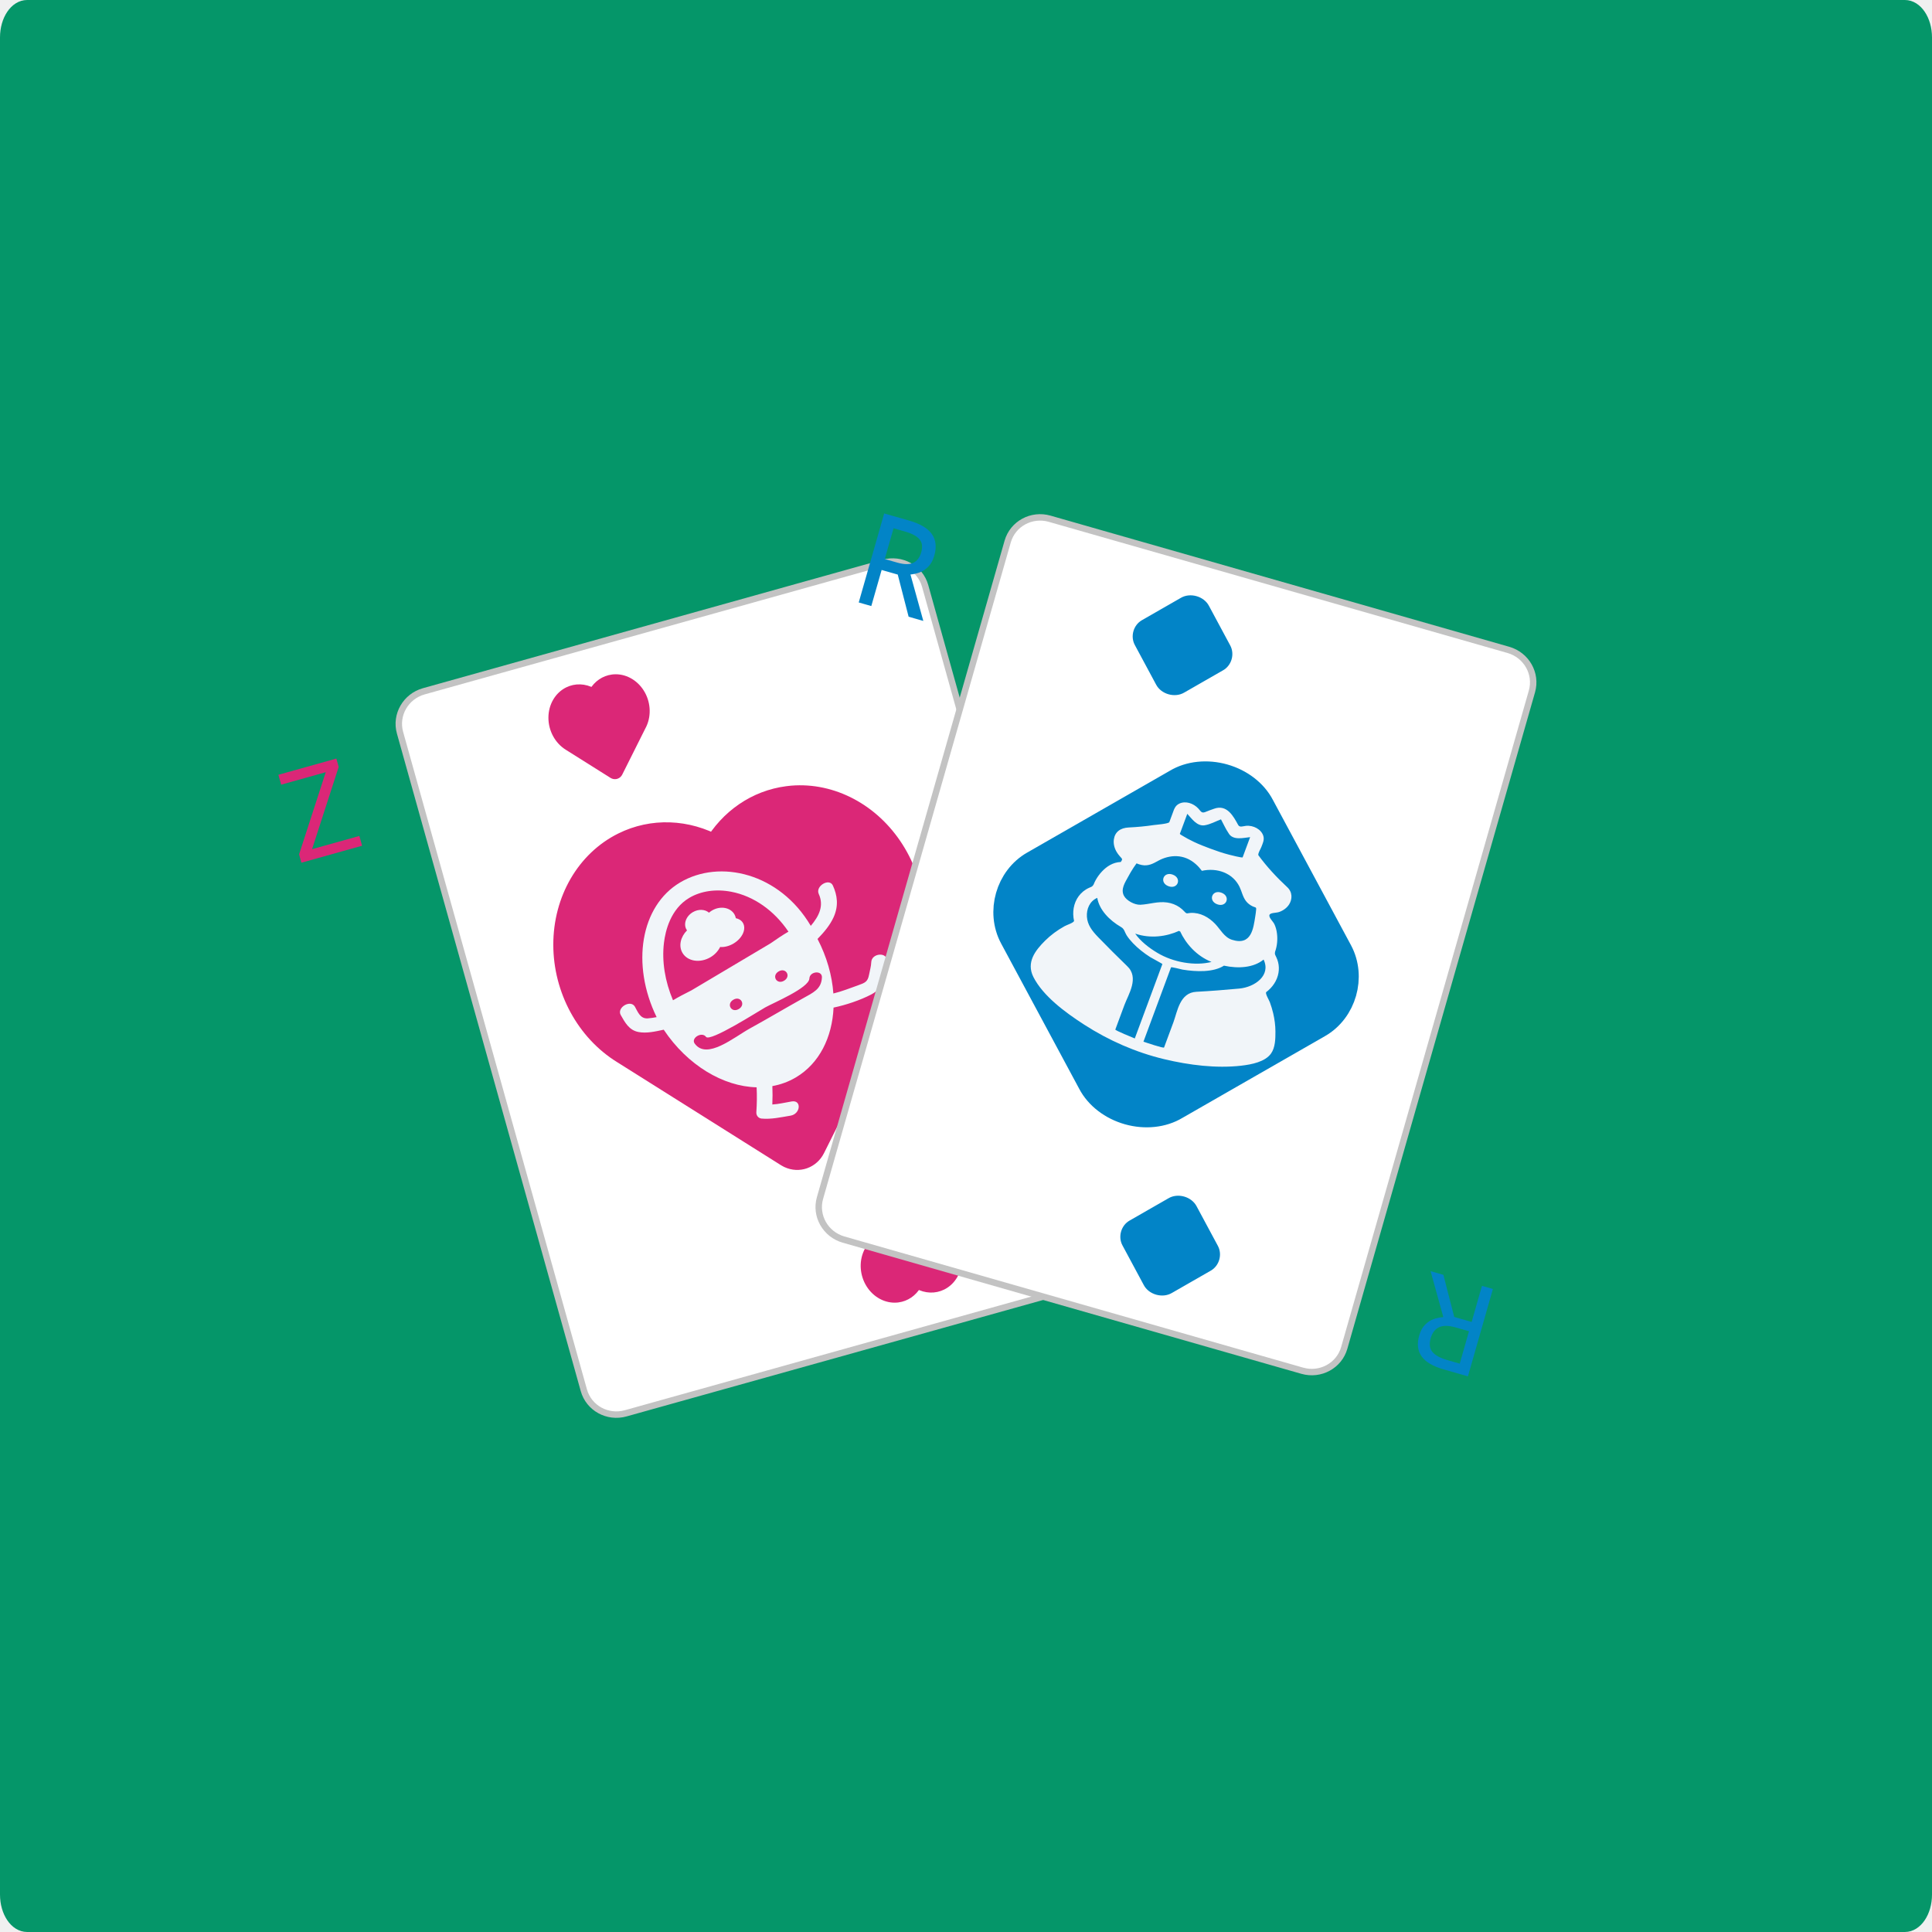
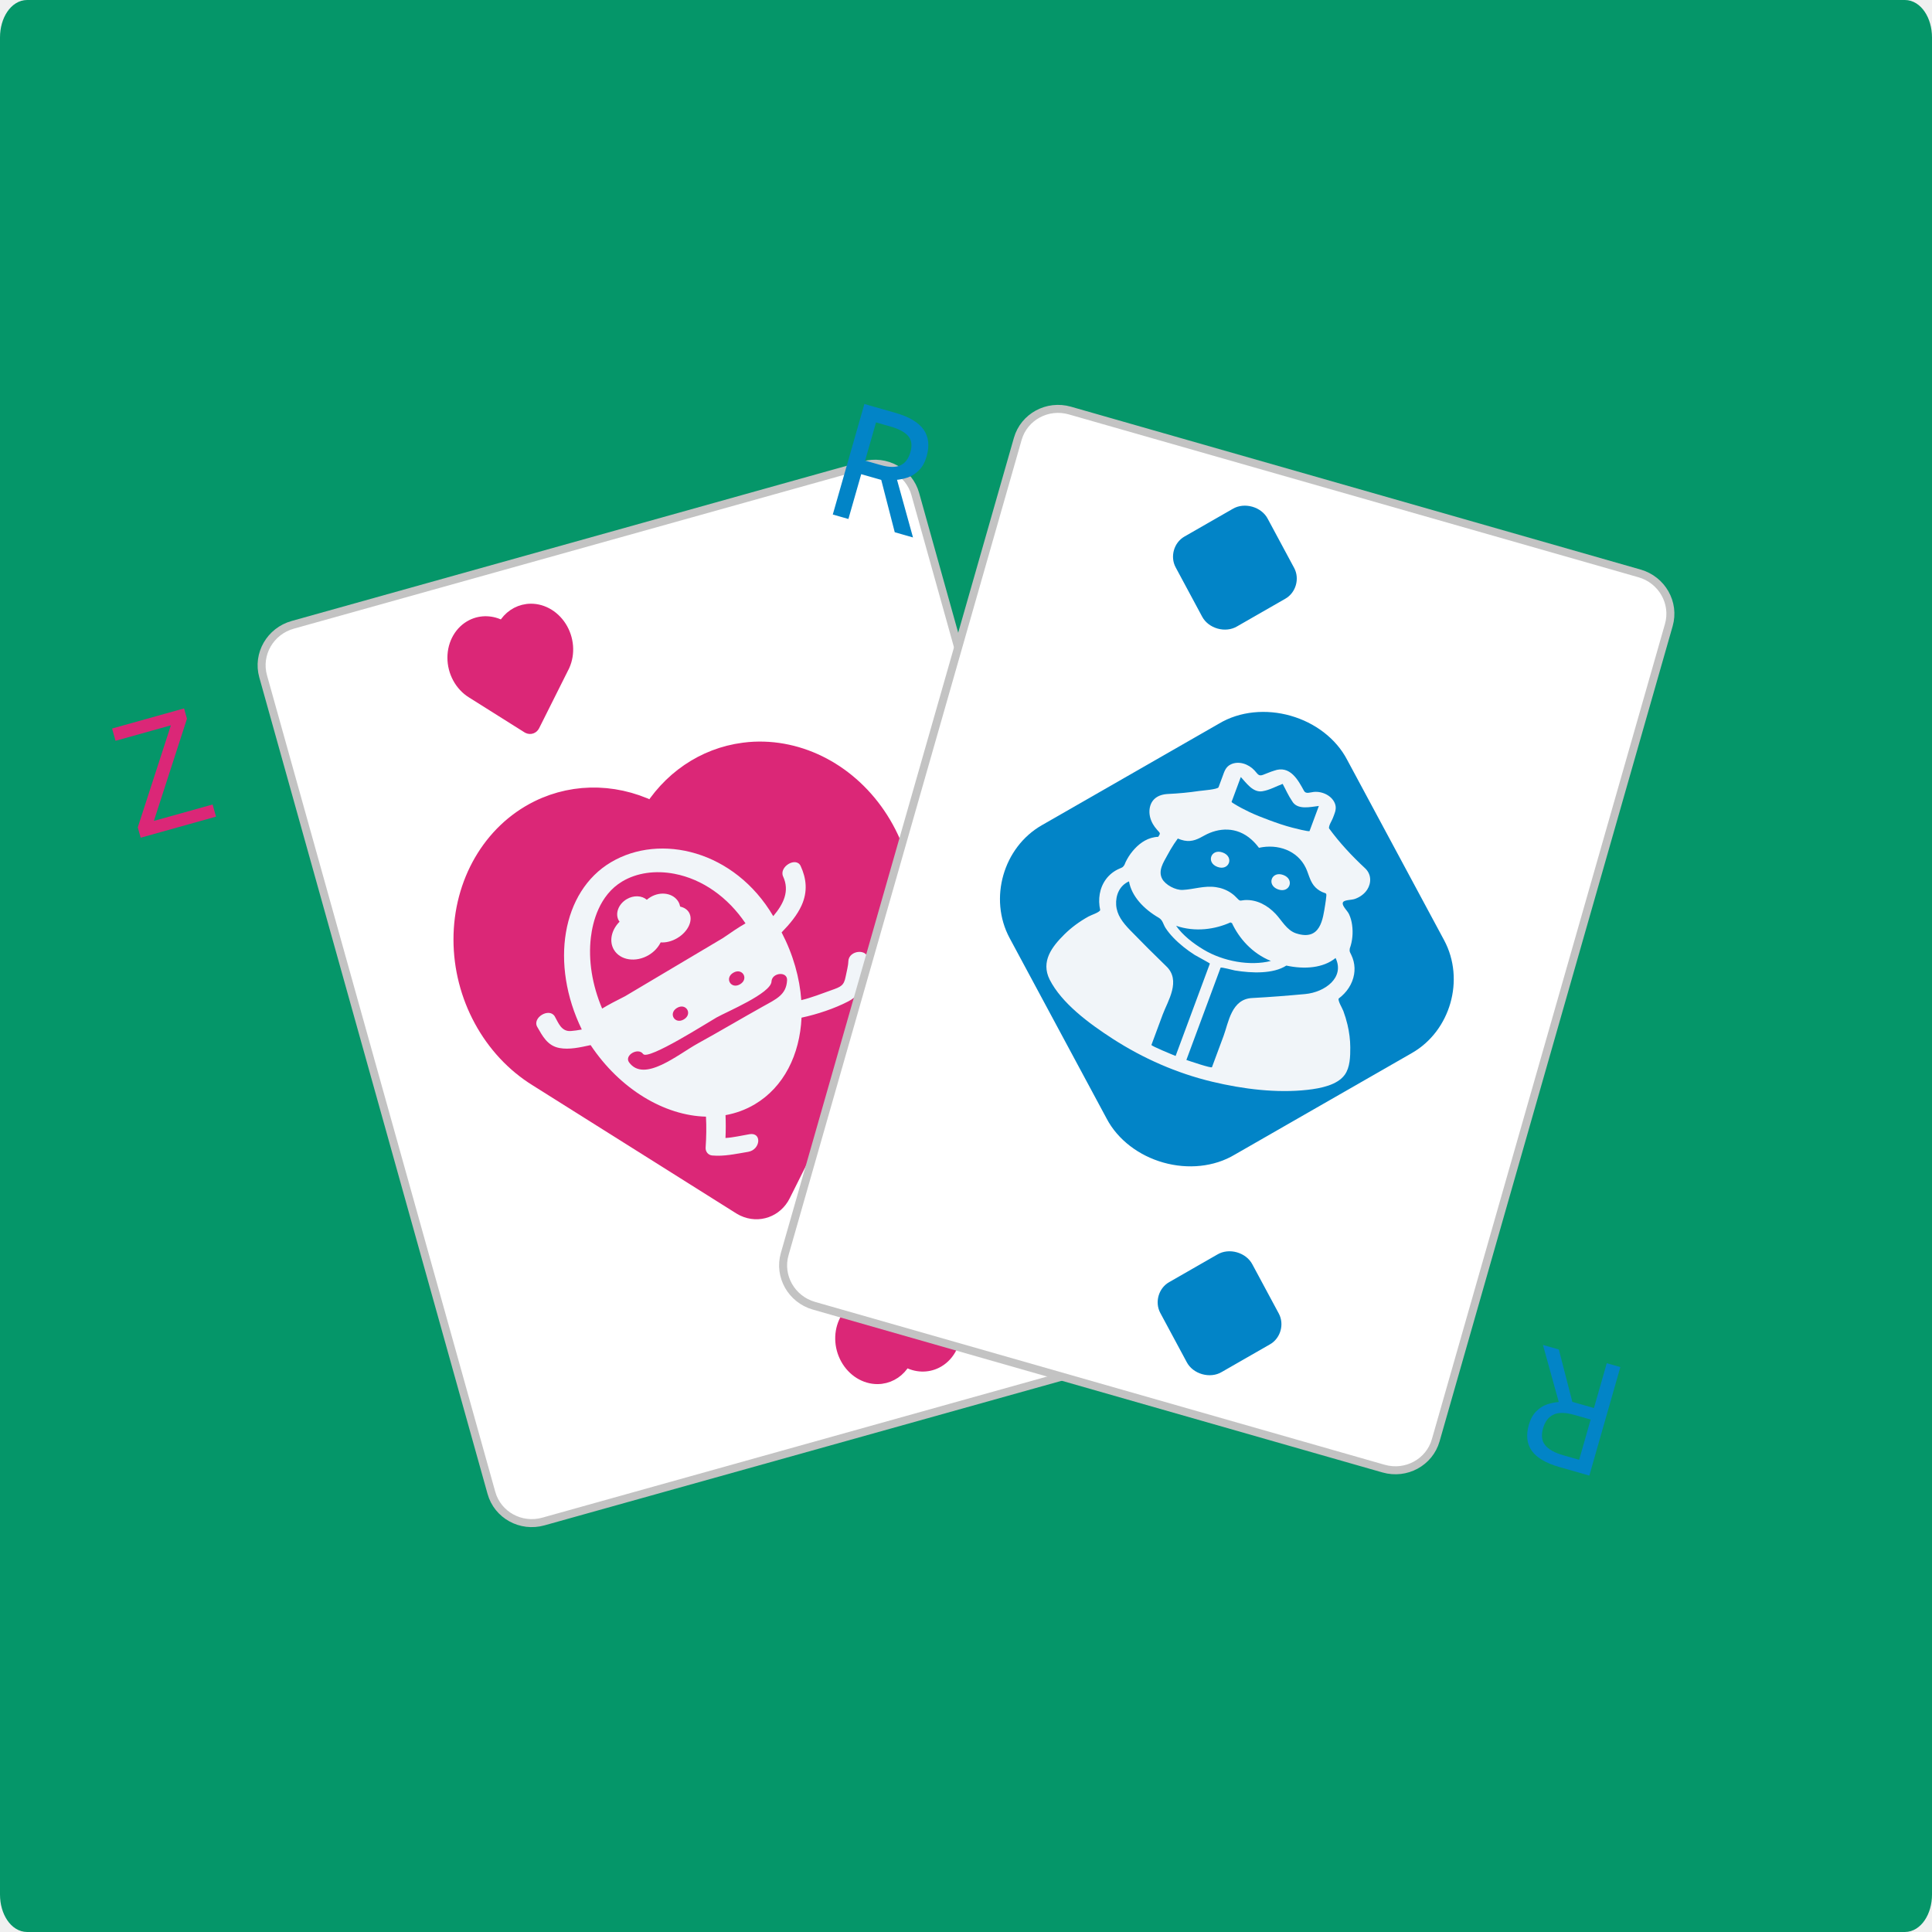
<svg xmlns="http://www.w3.org/2000/svg" width="300mm" height="300mm" viewBox="0 0 300 300" version="1.1" id="svg1" xml:space="preserve">
  <defs id="defs1" />
  <g id="g17" transform="translate(533.6662,-1250.694)">
    <rect style="fill:#059669;stroke:#059669;stroke-width:1.736;stroke-dasharray:none" id="rect15" width="298.264" height="298.263" x="-532.798" y="1251.562" rx="3.343" ry="4.945" />
-     <g id="g16" transform="translate(29.48045,-35.67924)">
+     <g id="g16" transform="matrix(1.241872,0,0,1.241872,129.4092,-383.0981)">
      <g id="g15" transform="rotate(-15.61898,3434.704,2807.757)" style="display:inline">
        <rect style="fill:#ffffff;stroke:#c3c3c3;stroke-width:1;stroke-dasharray:none;stroke-opacity:1" id="rect11" width="84.667" height="116.417" x="23.285" y="387.274" rx="5.292" ry="5.197" />
        <g id="g12" transform="translate(-0.04739859,-4.47163)">
          <path d="m 52.163,423.236 a 16.161,17.986 0 0 1 13.435,4.272 l 0.1,0.099 0.092,-0.09 a 16.161,17.986 0 0 1 12.749,-4.317 l 0.663,0.108 a 16.161,17.986 0 0 1 9.061,30.001 l -0.485,0.555 -0.129,0.123 -20.067,22.12 a 2.694,2.998 0 0 1 -3.537,0.246 l -0.253,-0.246 -20.183,-22.249 a 16.161,17.986 0 0 1 8.555,-30.622 z" stroke-width="0" fill="currentColor" id="path11" style="fill:#db2777;stroke:#db2777;stroke-width:4.265;stroke-linecap:round;stroke-linejoin:round" />
          <g id="g3" transform="matrix(0.1011024,-0.02729268,0.02232071,0.08268436,36.84322,437.0183)" style="fill:#f1f5f9">
            <g id="g2" style="fill:#f1f5f9">
              <path style="fill:#f1f5f9" d="m 200.935,144.672 c 7.551,0 14.42,-2.691 19.939,-7.015 5.007,4.324 11.965,7.015 19.671,7.015 15.257,0 27.629,-10.51 27.629,-23.475 0,-5.219 -2.073,-9.998 -5.471,-13.9 0.658,-2.365 1.13,-4.812 1.13,-7.397 0,-14.729 -11.534,-26.662 -25.759,-26.662 -1.861,0 -3.674,0.228 -5.43,0.618 -2.439,-9.071 -10.567,-15.778 -20.33,-15.778 -11.681,0 -21.151,9.559 -21.151,21.346 0,0.553 0.122,1.073 0.163,1.609 -13.25,4.129 -22.939,16.371 -22.939,31.011 0.009,18.029 14.576,32.628 32.548,32.628 z" id="path1-4" />
              <path style="fill:#f1f5f9" d="m 42.623,151.736 c -0.13,14.916 -1.146,31.084 9.827,42.886 9.128,9.819 21.614,14.656 33.847,19.687 3.292,77.579 32.896,143.673 74.75,175.845 -5.633,13.201 -12.128,25.995 -19.224,38.578 -2.577,4.568 -2.203,11.128 1.91,14.778 11.567,10.275 25.255,15.647 39.05,22.224 14.119,6.739 26.499,-14.282 12.307,-21.053 -8.974,-4.284 -18.598,-7.836 -27.028,-13.201 5.032,-9.38 9.714,-18.915 13.981,-28.637 11.648,5.316 23.939,8.226 36.668,8.226 40.35,0 76.466,-28.678 100.811,-73.881 17.875,7.462 39.602,13.201 57.875,14.461 23.825,1.642 35.628,-18.81 45.609,-37.96 7.259,-13.924 -13.786,-26.255 -21.053,-12.307 -3.154,6.048 -8.153,11.697 -12.128,17.233 -7.21,10.031 -11.193,9.185 -22.606,6.438 -12.29,-2.967 -25.312,-5.471 -37.253,-10.031 11.908,-29.068 19.452,-63.078 21.126,-99.681 13.298,-4.373 26.353,-9.909 36.936,-18.948 15.217,-13.006 21.378,-30.563 23.101,-50.064 1.382,-15.672 -23.02,-15.542 -24.386,0 -2.048,23.305 -16.298,34.774 -34.327,42.358 C 352.785,77.742 287.447,0 218.704,0 150.294,0 93.987,82.351 86.769,188.144 c -4.202,-1.886 -8.34,-3.877 -12.258,-6.292 -10.218,-6.316 -7.6,-19.996 -7.511,-30.116 0.147,-15.737 -24.239,-15.721 -24.377,0 z m 234.233,97.706 c -12.591,0 -12.591,-19.525 0,-19.525 12.583,0.008 12.583,19.525 0,19.525 z m -79.172,2.17 c -12.591,0 -12.591,-19.525 0,-19.525 12.583,0.008 12.583,19.525 0,19.525 z m 129.894,27.702 c -9.665,17.956 -22.573,15.656 -40.984,15.054 -29.783,-0.967 -59.591,-0.967 -89.374,-2.162 -27.052,-1.089 -79.132,9.681 -81.969,-27.572 -0.959,-12.559 18.574,-12.469 19.525,0 0.919,12.112 85.878,8.616 97.649,8.958 14.046,0.406 70.548,10.258 78.294,-4.121 5.975,-11.096 22.826,-1.236 16.859,9.843 z M 152.375,79.156 c 10.949,-17.42 34.132,-46.642 66.329,-46.642 20.053,0 40.716,10.429 58.176,29.369 25.418,27.572 40.537,69.215 42.667,115.174 -9.202,-0.179 -20.045,0.569 -32.14,1.618 H 151.57 c -11.681,-1.008 -22.167,-1.731 -31.165,-1.618 4.178,-37.18 15.152,-71.134 31.97,-97.901 z" id="path2-9" />
            </g>
          </g>
-           <text xml:space="preserve" style="font-size:33.867px;font-family:'Arial Black';-inkscape-font-specification:'Arial Black, ';text-align:center;text-anchor:middle;display:none;fill:#ffffff;fill-opacity:1;stroke-width:0.265" x="65.608" y="462.075" id="text11">
-             <tspan id="tspan11" style="font-size:33.867px;text-align:center;text-anchor:middle;fill:#ffffff;stroke-width:0.265" x="0" y="0">Z</tspan>
-           </text>
        </g>
        <g id="g13" transform="matrix(-1.000003,0,0,-1,132.2992,885.5132)" style="fill:#000000">
          <path d="m 51.019,387.59 a 4.408,4.905 0 0 1 3.664,1.165 l 0.027,0.027 0.025,-0.025 a 4.408,4.905 0 0 1 3.477,-1.177 l 0.181,0.029 a 4.408,4.905 0 0 1 2.471,8.182 l -0.132,0.151 -0.035,0.034 -5.473,6.033 a 0.735,0.818 0 0 1 -0.965,0.067 l -0.069,-0.067 -5.504,-6.068 a 4.408,4.905 0 0 1 2.333,-8.351 z" stroke-width="0" fill="currentColor" id="path12" style="fill:#db2777;stroke:#db2777;stroke-width:1.163;stroke-linecap:round;stroke-linejoin:round" />
-           <text xml:space="preserve" style="font-size:19.756px;font-family:'Arial Black';-inkscape-font-specification:'Arial Black, ';text-align:center;text-anchor:middle;fill:#db2777;fill-opacity:1;stroke-width:0.265" x="37.143" y="402.161" id="text12">
-             <tspan id="tspan12" style="font-size:19.756px;text-align:center;text-anchor:middle;fill:#db2777;stroke-width:0.265" x="37.143" y="402.161">Z</tspan>
-           </text>
        </g>
        <g id="g14" transform="translate(-0.887977,5.625914)" style="fill:#000000">
          <path d="m 51.019,387.59 a 4.408,4.905 0 0 1 3.664,1.165 l 0.027,0.027 0.025,-0.025 a 4.408,4.905 0 0 1 3.477,-1.177 l 0.181,0.029 a 4.408,4.905 0 0 1 2.471,8.182 l -0.132,0.151 -0.035,0.034 -5.473,6.033 a 0.735,0.818 0 0 1 -0.965,0.067 l -0.069,-0.067 -5.504,-6.068 a 4.408,4.905 0 0 1 2.333,-8.351 z" stroke-width="0" fill="currentColor" id="path13" style="fill:#db2777;stroke:#db2777;stroke-width:1.163;stroke-linecap:round;stroke-linejoin:round" />
          <text xml:space="preserve" style="font-size:19.756px;font-family:'Arial Black';-inkscape-font-specification:'Arial Black, ';text-align:center;text-anchor:middle;fill:#db2777;fill-opacity:1;stroke-width:0.265" x="37.143" y="402.161" id="text13">
            <tspan id="tspan13" style="font-size:19.756px;text-align:center;text-anchor:middle;fill:#db2777;stroke-width:0.265" x="37.143" y="402.161">Z</tspan>
          </text>
        </g>
      </g>
      <g id="g11" transform="rotate(15.95566,-3680.881,-652.4981)">
        <rect style="fill:#ffffff;stroke:#c3c3c3;stroke-width:1;stroke-dasharray:none;stroke-opacity:1" id="rect2" width="84.667" height="116.417" x="23.285" y="387.274" rx="5.292" ry="5.197" />
        <g id="g8" transform="translate(-0.04739859,-4.47163)">
          <path d="m 65.665,423.326 c -2.583,0 -5.013,0.975 -6.552,2.631 l -17.824,18.322 c -2.958,3.019 -2.958,8.192 0,11.232 l 17.867,18.365 a 8.167,6.529 0 0 0 13.064,-0.045 l 17.82,-18.319 c 2.958,-3.019 2.958,-8.192 0,-11.232 l -17.867,-18.365 a 8.131,6.5 0 0 0 -6.508,-2.588 z" stroke-width="0" fill="currentColor" id="path7" style="fill:#0284c7;stroke:#0284c7;stroke-width:4.953;stroke-linecap:round;stroke-linejoin:round" />
          <g id="g12-5" transform="matrix(0.09845146,0.00756747,-0.00598739,0.07789493,41.99426,425.6417)" style="fill:#f1f5f9">
            <path class="st0" d="m 214.834,183.18 c 15.818,0 15.822,-24.521 0,-24.521 -15.816,0 -15.812,24.521 0,24.521 z" id="path1-2" style="fill:#f1f5f9" />
            <path class="st0" d="m 296.584,183.18 c 15.812,0 15.816,-24.521 0,-24.521 -15.818,0 -15.814,24.521 0,24.521 z" id="path2-2" style="fill:#f1f5f9" />
            <path class="st0" d="m 65.535,446.012 c -0.094,-0.108 -0.167,-0.224 -0.261,-0.332 -0.087,-0.101 -0.192,-0.188 -0.278,-0.289 0.181,0.209 0.358,0.411 0.539,0.621 z" id="path3-7" style="fill:#f1f5f9" />
            <path class="st0" d="m 452.016,380.018 c 6.252,21.029 -5.532,-18.628 0,0 z" id="path4-1" style="fill:#f1f5f9" />
            <path class="st0" d="m 202.031,362.952 c 0.278,0.145 0.231,0.116 0,0 z" id="path5-5" style="fill:#f1f5f9" />
            <path class="st0" d="m 197.504,360.566 c 0.166,0.087 0.281,0.144 0.437,0.231 -0.271,-0.144 -0.437,-0.231 -0.437,-0.231 z" id="path6-2" style="fill:#f1f5f9" />
            <path class="st0" d="m 452.016,380.018 c -3.349,-11.281 -7.872,-22.2 -13.36,-32.606 -3.272,-6.197 -6.896,-12.214 -10.833,-18.013 -2.734,-4.028 -11.064,-12.004 -11.078,-16.148 6.982,-13.667 9.961,-29.562 7.668,-44.784 -1.016,-6.776 -3.098,-13.443 -6.367,-19.474 -1.62,-2.986 -3.529,-5.807 -5.688,-8.432 -3.338,-4.064 -3.583,-3.789 -4.472,-8.656 -0.05,-12.388 -2.759,-25.194 -7.604,-36.591 -2.165,-5.098 -4.863,-10.03 -8.327,-14.369 -3.597,-4.505 -11.472,-8.055 -12.434,-13.262 -1.005,-5.416 8.67,-8.771 12.662,-12.995 5.449,-5.763 9.158,-13.153 10.507,-20.978 2.007,-11.635 -1.374,-25.643 -12.824,-31.138 0.315,0.166 0.632,0.325 0.947,0.492 -21.376,-11.151 -41.942,-24.363 -60.462,-39.838 -1.753,-4.021 0,-12.648 0,-16.994 0,-7.441 0.915,-15.454 -3.026,-22.143 -6.533,-11.085 -20.696,-13.537 -31.265,-6.942 -4.266,2.669 -8.179,7.854 -12,3.666 C 272.837,8.52 256.205,-10.715 239.569,7.45 c -3.952,3.789 -7.466,8.172 -11.158,12.214 -4.711,5.156 -6.75,1.424 -12.239,-2.01 -9.962,-6.22 -22.783,-5.742 -30.455,4.056 -5.261,6.718 -4.65,14.629 -4.65,22.591 0,6.248 0,12.496 0,18.737 0,3.746 -18.284,14.238 -21.217,16.278 -11.458,7.969 -23.382,15.272 -35.686,21.868 -12.467,6.682 -17.894,18.244 -15.432,32.52 1.348,7.824 5.058,15.222 10.507,20.985 2.214,2.344 4.697,4.419 7.362,6.227 5.738,3.883 5.933,3 4.718,10.052 -11.718,6.19 -18.502,18.512 -22.569,30.668 -2.202,6.587 -3.72,13.421 -4.559,20.313 -0.405,3.304 -0.644,6.631 -0.658,9.957 -0.889,4.866 -1.135,4.592 -4.473,8.656 -11.111,13.516 -14.513,31.76 -12.022,48.79 1.218,8.316 3.822,16.415 7.636,23.893 -0.014,4.158 -8.341,12.12 -11.075,16.155 -8.544,12.575 -15.602,26.178 -20.83,40.46 -9.198,25.136 -16.299,53.548 2.506,75.821 24.638,28.723 65.762,43.902 101.131,53.772 44.523,12.431 90.909,16.004 136.662,9.018 40.452,-6.176 81.982,-18.686 116.714,-40.792 15.758,-10.03 33.485,-24.095 37.741,-43.359 3.127,-14.147 -1.529,-30.924 -5.507,-44.302 z M 203.007,74.224 c 0,-12.98 0,-25.953 0,-38.934 8.848,5.532 21.152,16.98 31.833,9.394 7.968,-5.662 14.307,-15.194 20.869,-22.381 6.093,6.675 11.82,14.34 18.566,20.342 10.424,11.44 24.648,-1.425 34.136,-7.355 0,12.547 0,25.086 0,37.633 0,1.714 0,3.42 0,5.134 0,1.721 -19.601,4.252 -21.802,4.542 -10.29,1.338 -20.545,1.613 -30.9,1.613 -9.173,0 -18.259,-0.181 -27.396,-1.194 -7.307,-0.803 -14.586,-2.032 -21.708,-3.854 -4.553,-1.172 -3.598,-0.969 -3.598,-4.94 z M 150.153,194.23 c 0.785,-7.145 1.743,-14.274 3.034,-21.347 0.622,-3.414 1.316,-6.812 2.097,-10.189 2.853,0.159 5.738,0.044 8.544,-0.528 10.417,-2.104 16.119,-10.63 21.691,-18.852 13.414,-19.785 34.327,-31.688 57.684,-20.089 4.476,2.22 8.638,5.041 12.507,8.2 20.566,-16.777 46.802,-17.376 64.323,3.869 5.894,7.145 9.943,16.169 17.258,22.056 3.72,2.994 8.183,4.708 12.915,5.221 4.484,0.478 5.59,-1.606 6.69,3.55 0.947,4.433 1.757,8.895 2.451,13.378 3.54,22.938 10.916,57.887 -21.77,59.623 -12.572,0.665 -22.992,-11.679 -33.008,-17.854 -13.204,-8.15 -28.39,-11.346 -42.614,-3.55 -4.676,2.56 -4.528,5.047 -9.358,1.88 -3.092,-2.025 -6.41,-3.696 -9.929,-4.838 -6.758,-2.191 -13.949,-2.221 -20.78,-0.348 -14.81,4.064 -25.06,15.569 -38.192,22.67 -8.435,4.57 -22.757,1.982 -29.2,-5.221 -8.83,-9.87 -5.645,-25.815 -4.343,-37.631 z m 98.293,144.15 c 0,8.953 0,17.898 0,26.85 0,41.638 0,83.283 0,124.922 -3.168,-0.087 -33.572,-1.317 -33.572,-3.117 0,-3.232 0,-6.458 0,-9.69 0,-14.051 0,-28.101 0,-42.152 0,-22.988 7.329,-61.626 -17.37,-74.628 -19.59,-10.848 -39.01,-22.113 -58.198,-33.677 -12.793,-7.709 -22.862,-15.801 -28.004,-30.4 -4.826,-13.711 -4.682,-30.668 4.904,-42.361 9.534,20.717 29.608,33.322 51.372,38.029 5.785,1.251 8.03,7.232 12.337,11.354 4.154,3.97 8.822,7.376 13.71,10.377 10.189,6.255 21.431,10.854 32.94,14.028 2.408,0.665 21.882,3.927 21.882,4.563 -0.001,1.968 -0.001,3.935 -0.001,5.902 z m -13.505,-23.321 c -15.36,-3.602 -31.233,-10.016 -43.233,-20.486 25.534,-0.912 47.778,-16.169 63.293,-35.651 0.234,0.376 0.474,0.752 0.708,1.128 0.235,-0.376 0.474,-0.752 0.709,-1.128 15.515,19.482 37.758,34.739 63.293,35.651 -22.186,19.409 -56.372,27.204 -84.77,20.486 z m 140.083,10.073 c -20.118,12.192 -40.456,24.146 -61.108,35.419 -24.327,12.995 -17.363,49.738 -17.363,72.582 0,14.289 0,28.579 0,42.867 0,3.587 0,7.174 0,10.754 0,2.299 -30.075,3.305 -33.572,3.399 0,-41.06 0,-82.127 0,-123.187 0,-9.227 0,-18.447 0,-27.674 0,-2.169 0,-4.338 0,-6.508 0,-1.685 15.628,-3.276 18.176,-3.897 21.46,-5.272 47.164,-16.076 58.94,-35.991 23.162,-4.15 44.99,-16.755 55.118,-38.767 19.729,24.013 2.497,57.241 -20.191,71.003 z" id="path7-1" style="fill:#f1f5f9" />
            <path class="st0" d="m 201.846,362.851 c 0.073,0.043 0.13,0.072 0.184,0.101 -0.046,-0.029 -0.118,-0.064 -0.184,-0.101 z" id="path8-1" style="fill:#f1f5f9" />
            <path class="st0" d="m 200.437,362.114 c 0.682,0.354 1.128,0.592 1.41,0.738 -0.333,-0.175 -0.847,-0.45 -1.41,-0.738 z" id="path9-0" style="fill:#f1f5f9" />
            <path class="st0" d="m 197.941,360.797 c 0.568,0.297 1.588,0.839 2.496,1.316 -0.626,-0.333 -1.461,-0.773 -2.496,-1.316 z" id="path10" style="fill:#f1f5f9" />
            <path class="st0" d="m 419.482,251.856 c 0.083,0.181 0.116,0.254 0,0 z" id="path11-1" style="fill:#f1f5f9" />
            <path class="st0" d="m 419.482,251.856 c -0.062,-0.137 -0.134,-0.289 -0.134,-0.289 0.08,0.174 0.098,0.21 0.134,0.289 z" id="path12-8" style="fill:#f1f5f9" />
          </g>
-           <text xml:space="preserve" style="font-size:33.867px;font-family:'Arial Black';-inkscape-font-specification:'Arial Black, ';text-align:center;text-anchor:middle;display:none;fill:#ffffff;fill-opacity:1;stroke-width:0.265" x="65.608" y="462.075" id="text7">
-             <tspan id="tspan7" style="font-size:33.867px;text-align:center;text-anchor:middle;fill:#ffffff;stroke-width:0.265" x="0" y="0">R</tspan>
-           </text>
        </g>
        <g id="g9" transform="matrix(-1.000003,0,0,-1,132.2992,885.5132)" style="fill:#000000">
          <path d="m 54.702,387.615 c -0.704,0 -1.367,0.266 -1.787,0.717 l -4.861,4.997 c -0.807,0.823 -0.807,2.234 0,3.063 l 4.873,5.009 a 2.227,1.781 0 0 0 3.563,-0.012 l 4.86,-4.996 c 0.807,-0.823 0.807,-2.234 0,-3.063 l -4.873,-5.009 a 2.217,1.773 0 0 0 -1.775,-0.706 z" stroke-width="0" fill="currentColor" id="path8" style="fill:#0284c7;stroke:#0284c7;stroke-width:1.351;stroke-linecap:round;stroke-linejoin:round" />
          <text xml:space="preserve" style="font-size:19.756px;font-family:'Arial Black';-inkscape-font-specification:'Arial Black, ';text-align:center;text-anchor:middle;fill:#0284c7;fill-opacity:1;stroke-width:0.265" x="37.143" y="402.161" id="text8">
            <tspan id="tspan8" style="font-size:19.756px;text-align:center;text-anchor:middle;fill:#0284c7;stroke-width:0.265" x="37.143" y="402.161">R</tspan>
          </text>
        </g>
        <g id="g10" transform="translate(-0.887977,5.625914)" style="fill:#000000">
          <path d="m 54.702,387.615 c -0.704,0 -1.367,0.266 -1.787,0.717 l -4.861,4.997 c -0.807,0.823 -0.807,2.234 0,3.063 l 4.873,5.009 a 2.227,1.781 0 0 0 3.563,-0.012 l 4.86,-4.996 c 0.807,-0.823 0.807,-2.234 0,-3.063 l -4.873,-5.009 a 2.217,1.773 0 0 0 -1.775,-0.706 z" stroke-width="0" fill="currentColor" id="path9" style="fill:#0284c7;stroke:#0284c7;stroke-width:1.351;stroke-linecap:round;stroke-linejoin:round" />
          <text xml:space="preserve" style="font-size:19.756px;font-family:'Arial Black';-inkscape-font-specification:'Arial Black, ';text-align:center;text-anchor:middle;fill:#0284c7;fill-opacity:1;stroke:#0284c7;stroke-width:0.265" x="37.143" y="402.161" id="text9">
            <tspan id="tspan9" style="font-size:19.756px;text-align:center;text-anchor:middle;fill:#0284c7;stroke:#0284c7;stroke-width:0.265" x="37.143" y="402.161">R</tspan>
          </text>
        </g>
      </g>
    </g>
  </g>
  <style type="text/css" id="style1">
	.st0{fill:#000000;}
</style>
</svg>
